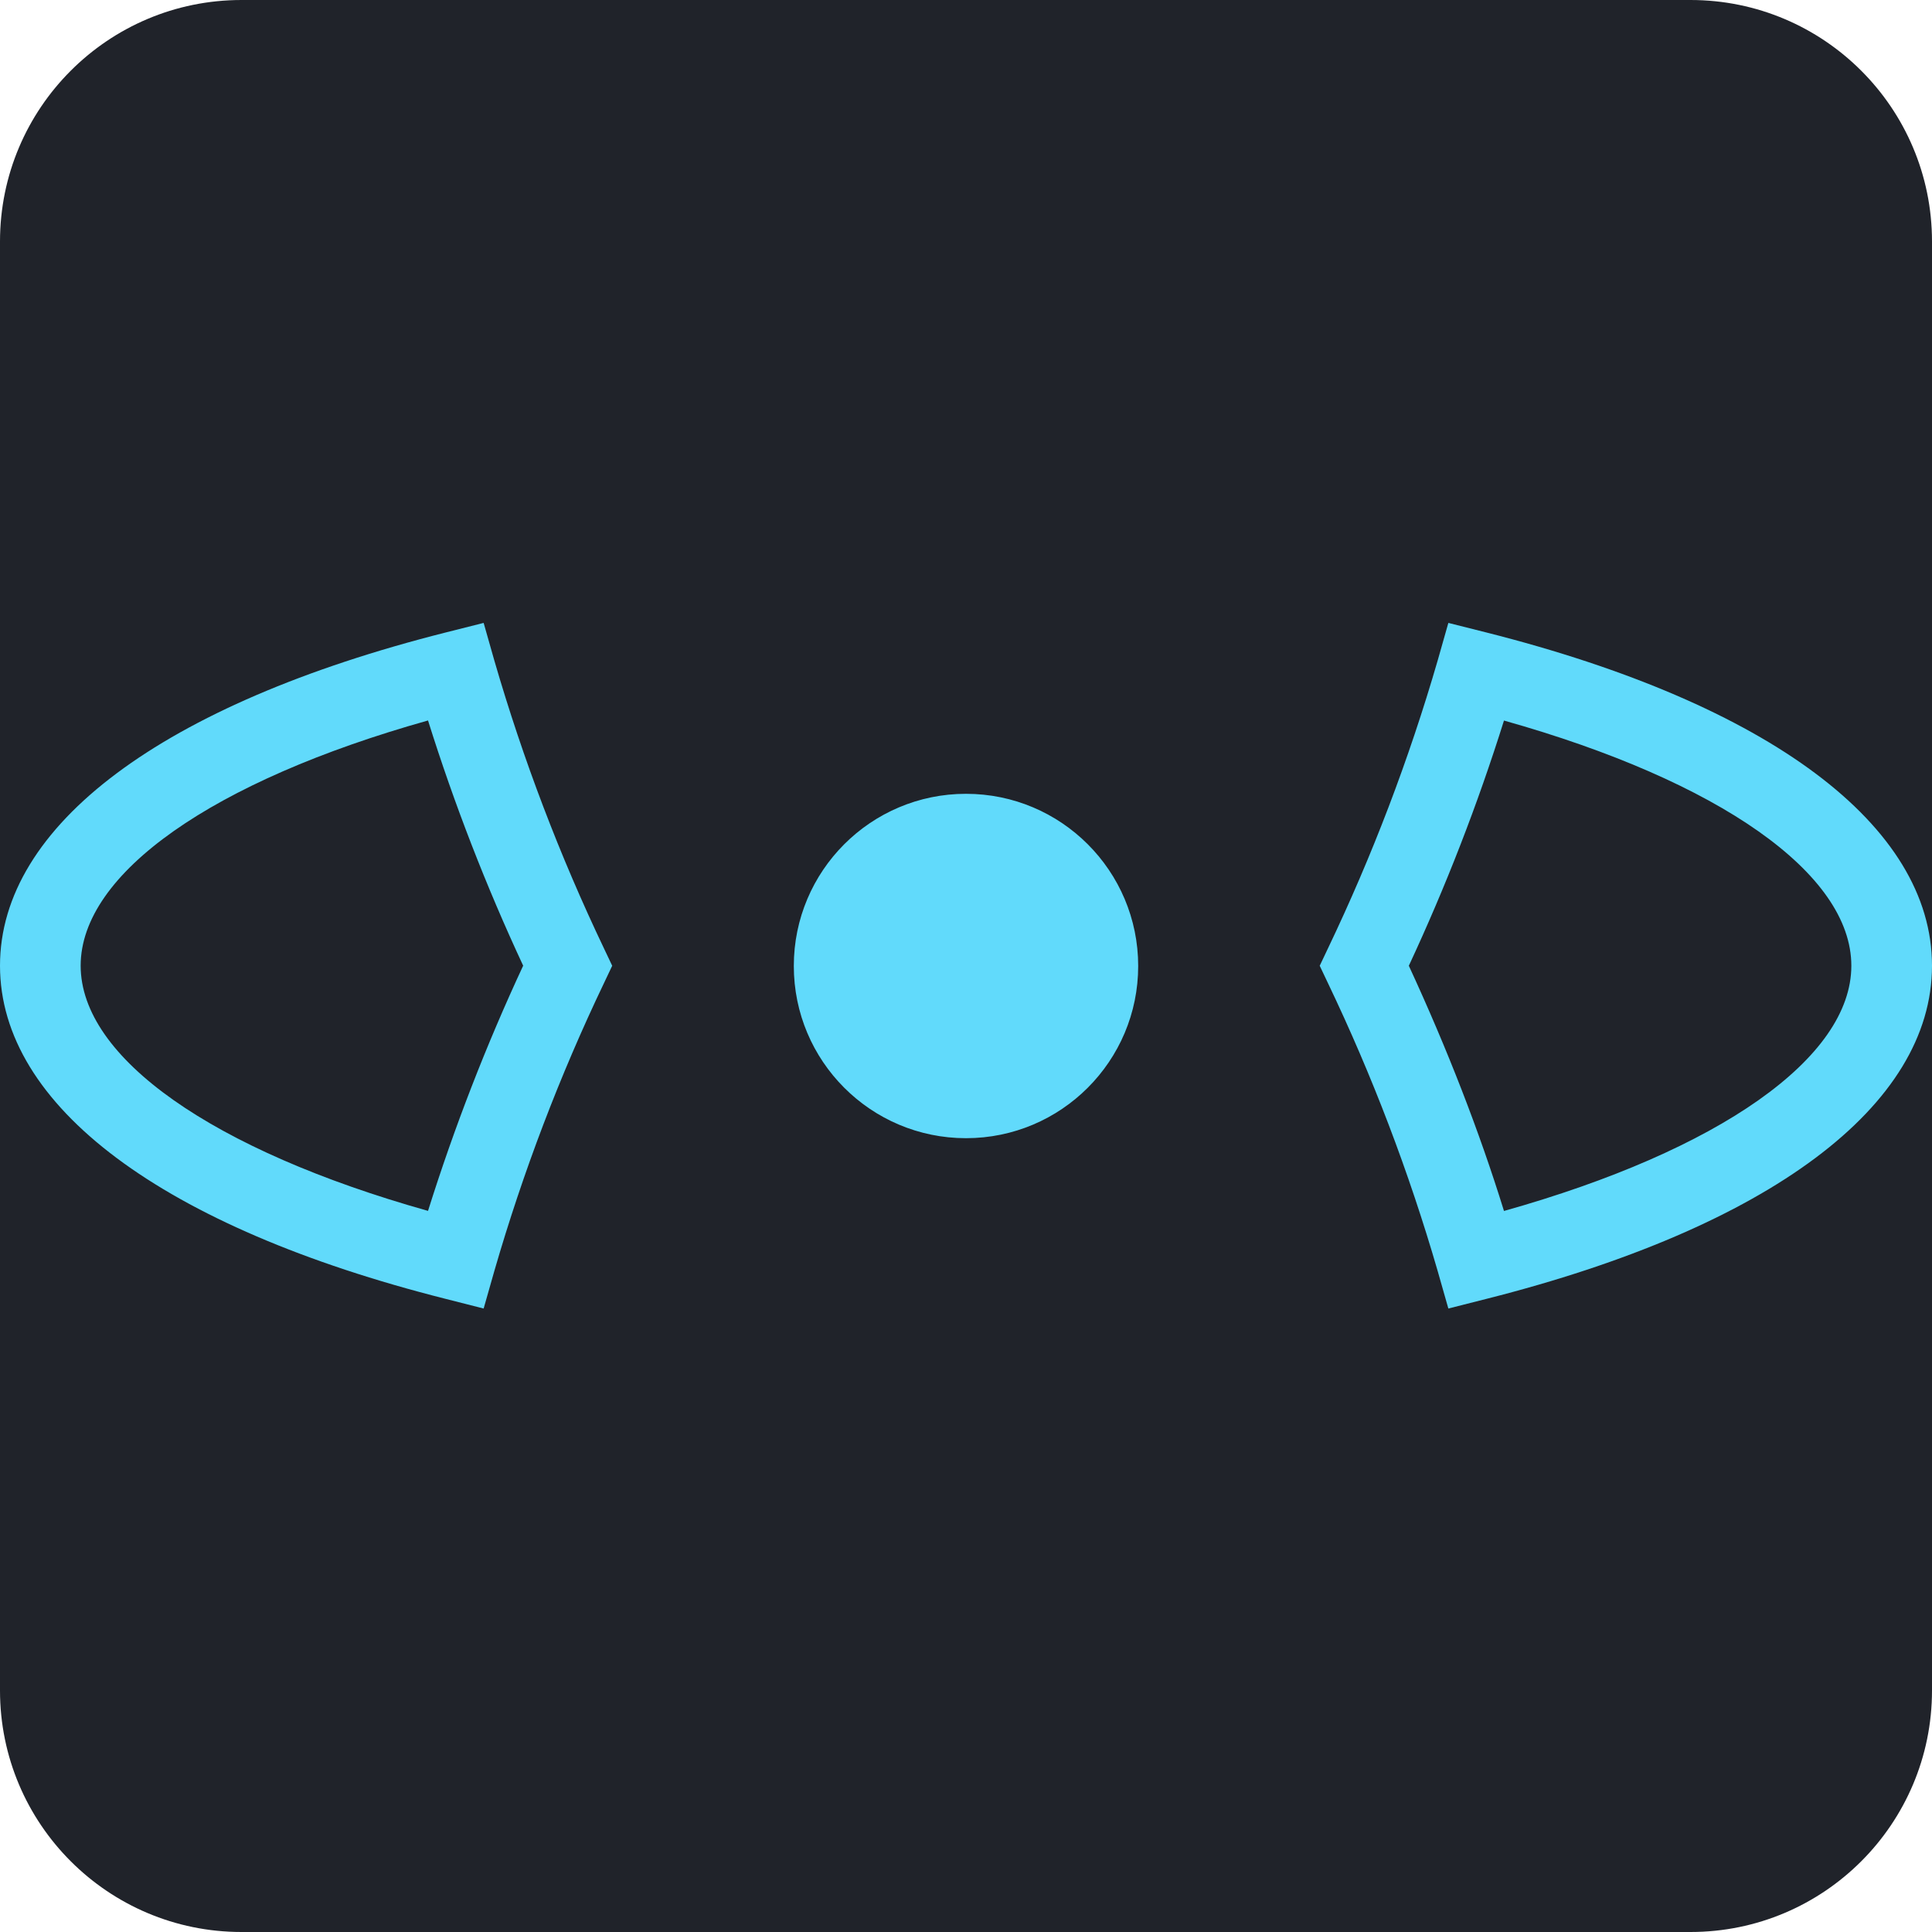
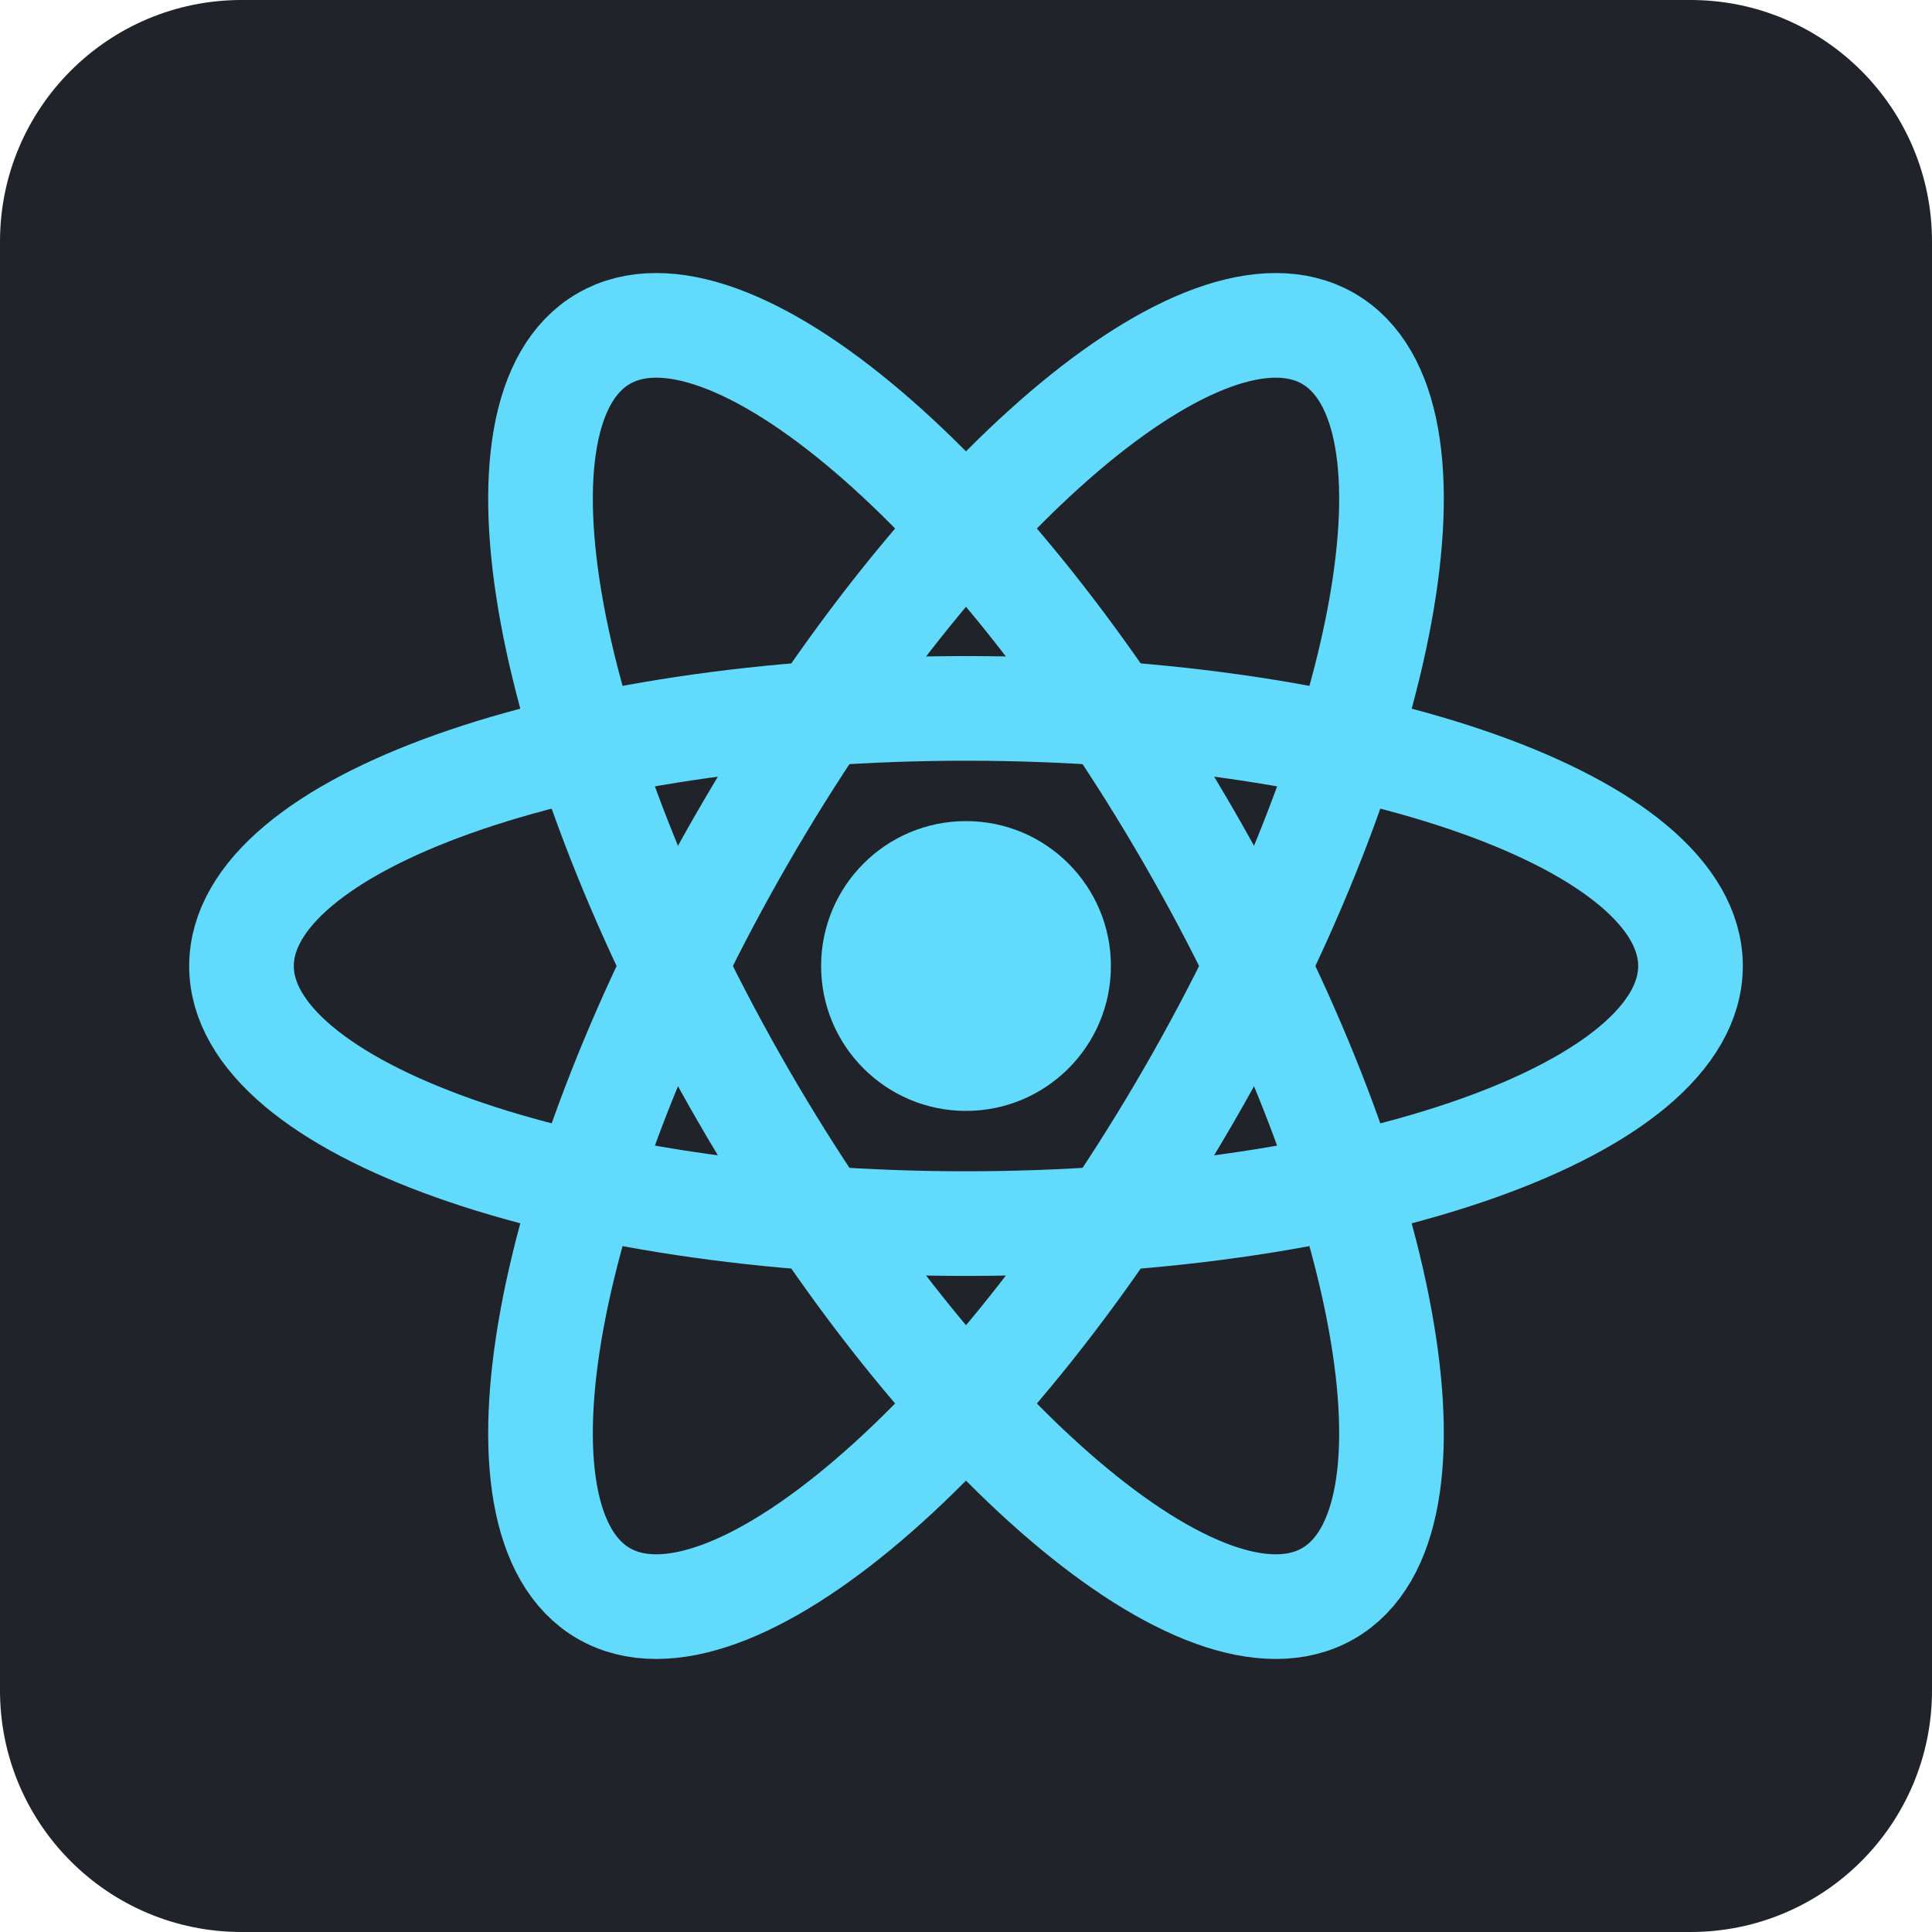
<svg xmlns="http://www.w3.org/2000/svg" viewBox="0 0 24 24">
  <rect width="24" height="24" rx="3" fill="#20232A" />
-   <path fill="#61DAFB" d="M12 9.861A2.139 2.139 0 1 0 12 14.139 2.139 2.139 0 1 0 12 9.861zM6.008 16.255l-.472-.12C2.018 15.246 0 13.737 0 11.996s2.018-3.25 5.536-4.139l.472-.119.133.468a23.53 23.53 0 0 0 1.363 3.578l.101.213-.101.213a23.307 23.307 0 0 0-1.363 3.578l-.133.467zM5.317 8.95c-2.674.751-4.315 1.9-4.315 3.046 0 1.145 1.641 2.294 4.315 3.046a24.95 24.95 0 0 1 1.182-3.046A24.752 24.752 0 0 1 5.317 8.95zM17.992 16.255l-.133-.467a23.357 23.357 0 0 0-1.364-3.578l-.101-.213.101-.213a23.42 23.42 0 0 0 1.364-3.578l.133-.468.473.119c3.517.889 5.535 2.398 5.535 4.139s-2.018 3.25-5.535 4.139l-.473.12zm-.491-4.258c.48 1.039.877 2.06 1.182 3.046 2.675-.752 4.315-1.901 4.315-3.046 0-1.146-1.641-2.294-4.315-3.046a24.788 24.788 0 0 1-1.182 3.046z" />
+   <ellipse cx="12" cy="12" rx="9" ry="3.2" fill="none" stroke="#61DAFB" stroke-width="1.3" />
+   <ellipse cx="12" cy="12" rx="9" ry="3.2" fill="none" stroke="#61DAFB" stroke-width="1.3" transform="rotate(60 12 12)" />
+   <ellipse cx="12" cy="12" rx="9" ry="3.2" fill="none" stroke="#61DAFB" stroke-width="1.3" transform="rotate(120 12 12)" />
+   <circle cx="12" cy="12" r="1.8" fill="#61DAFB" />
</svg>
